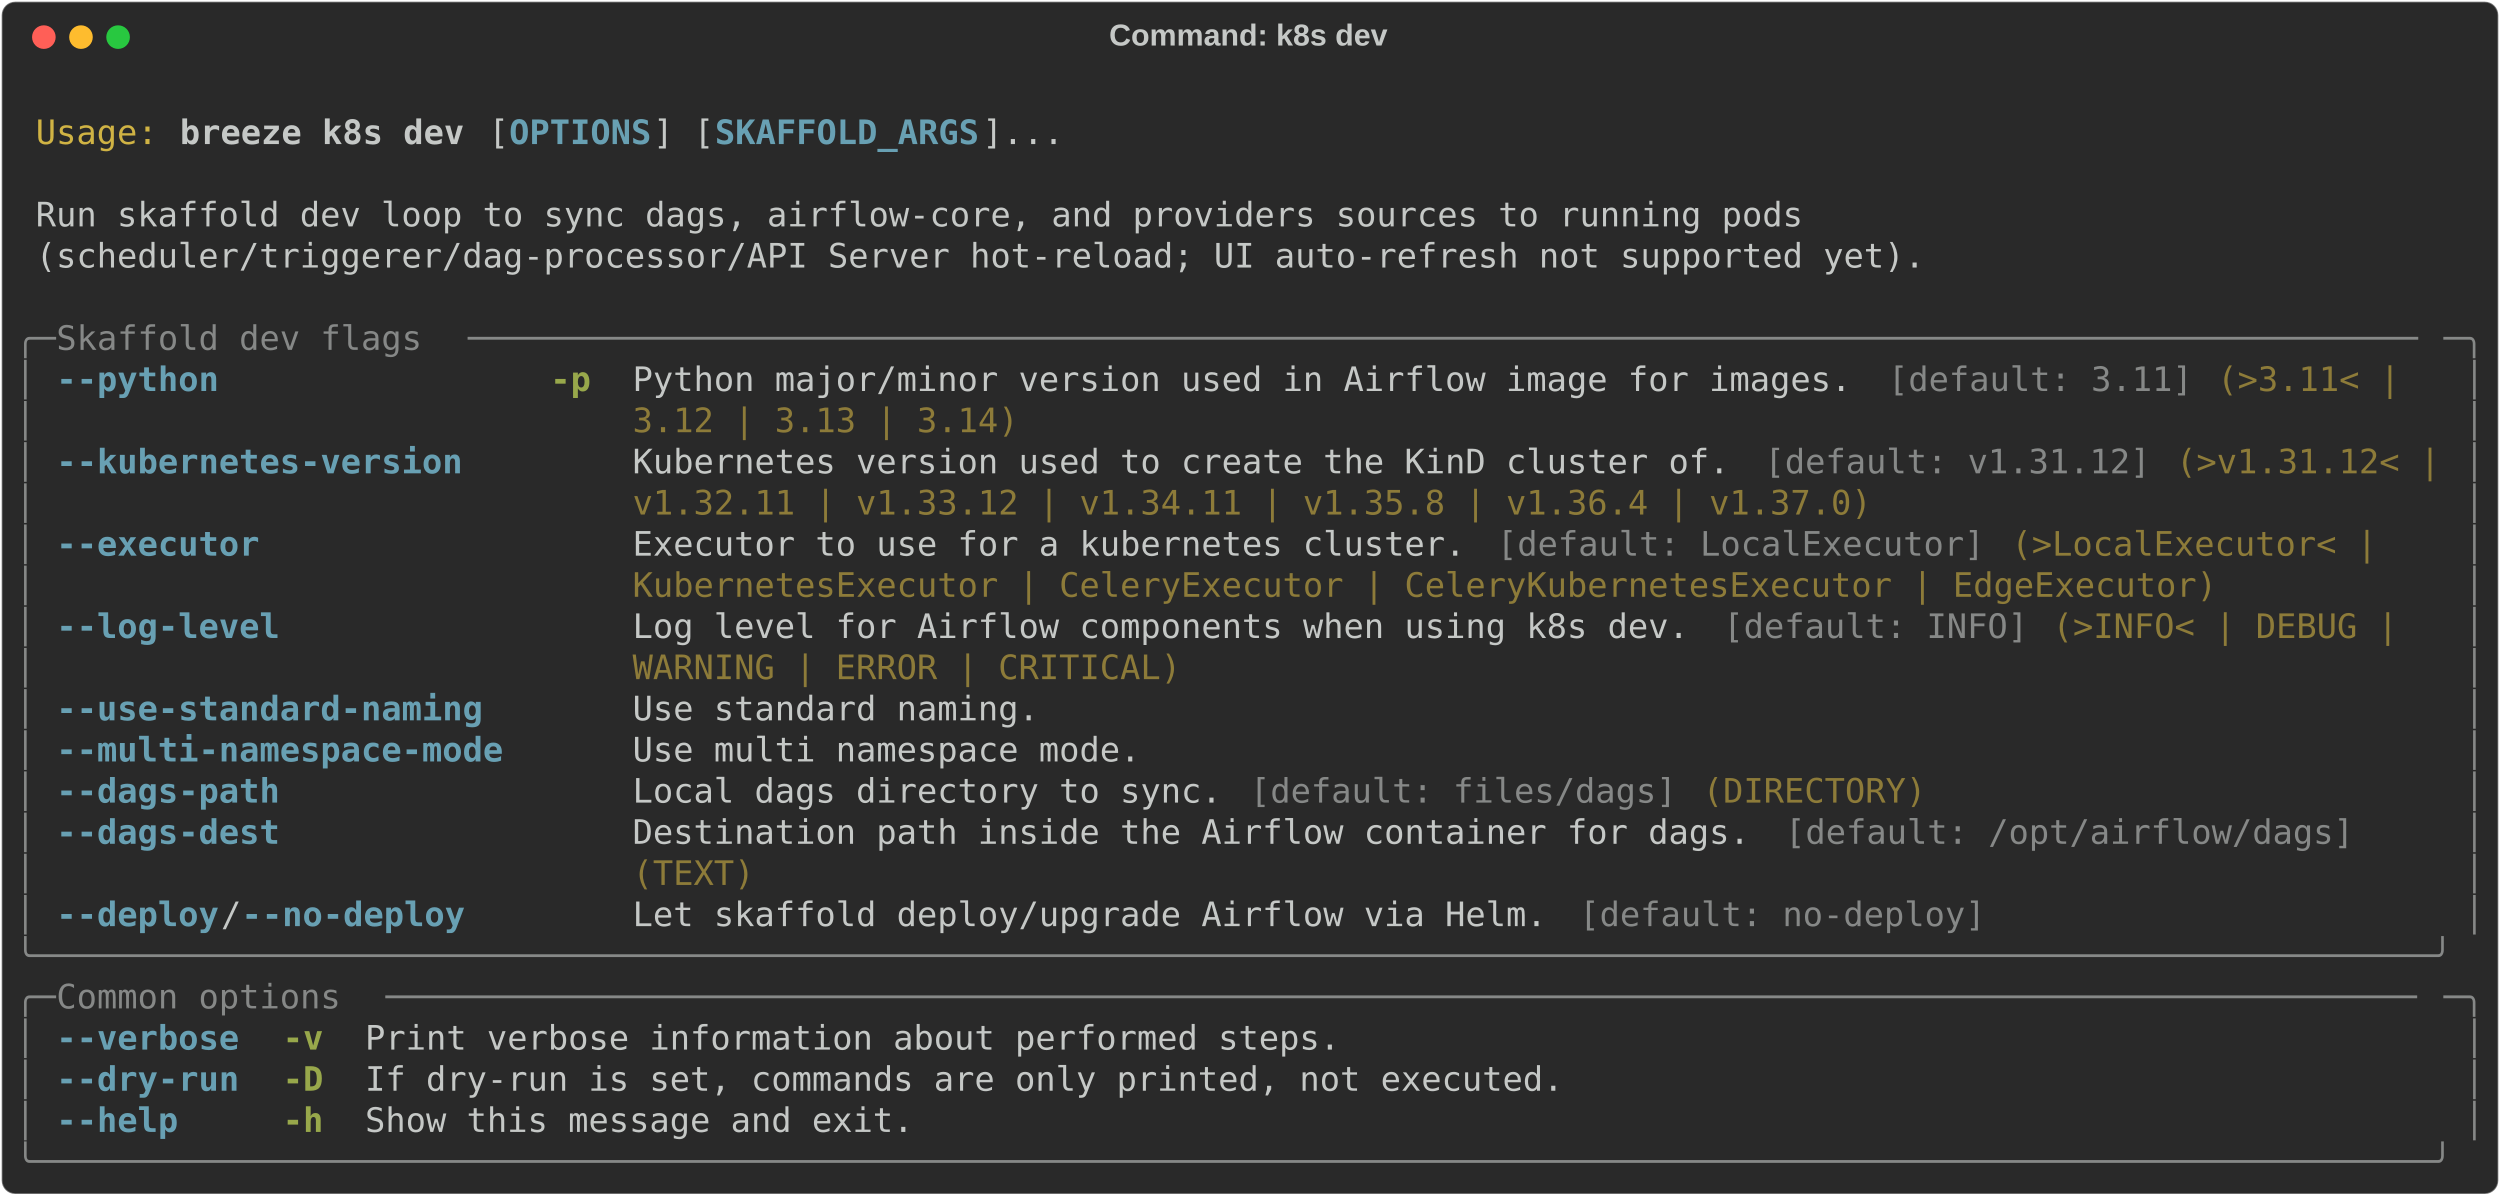
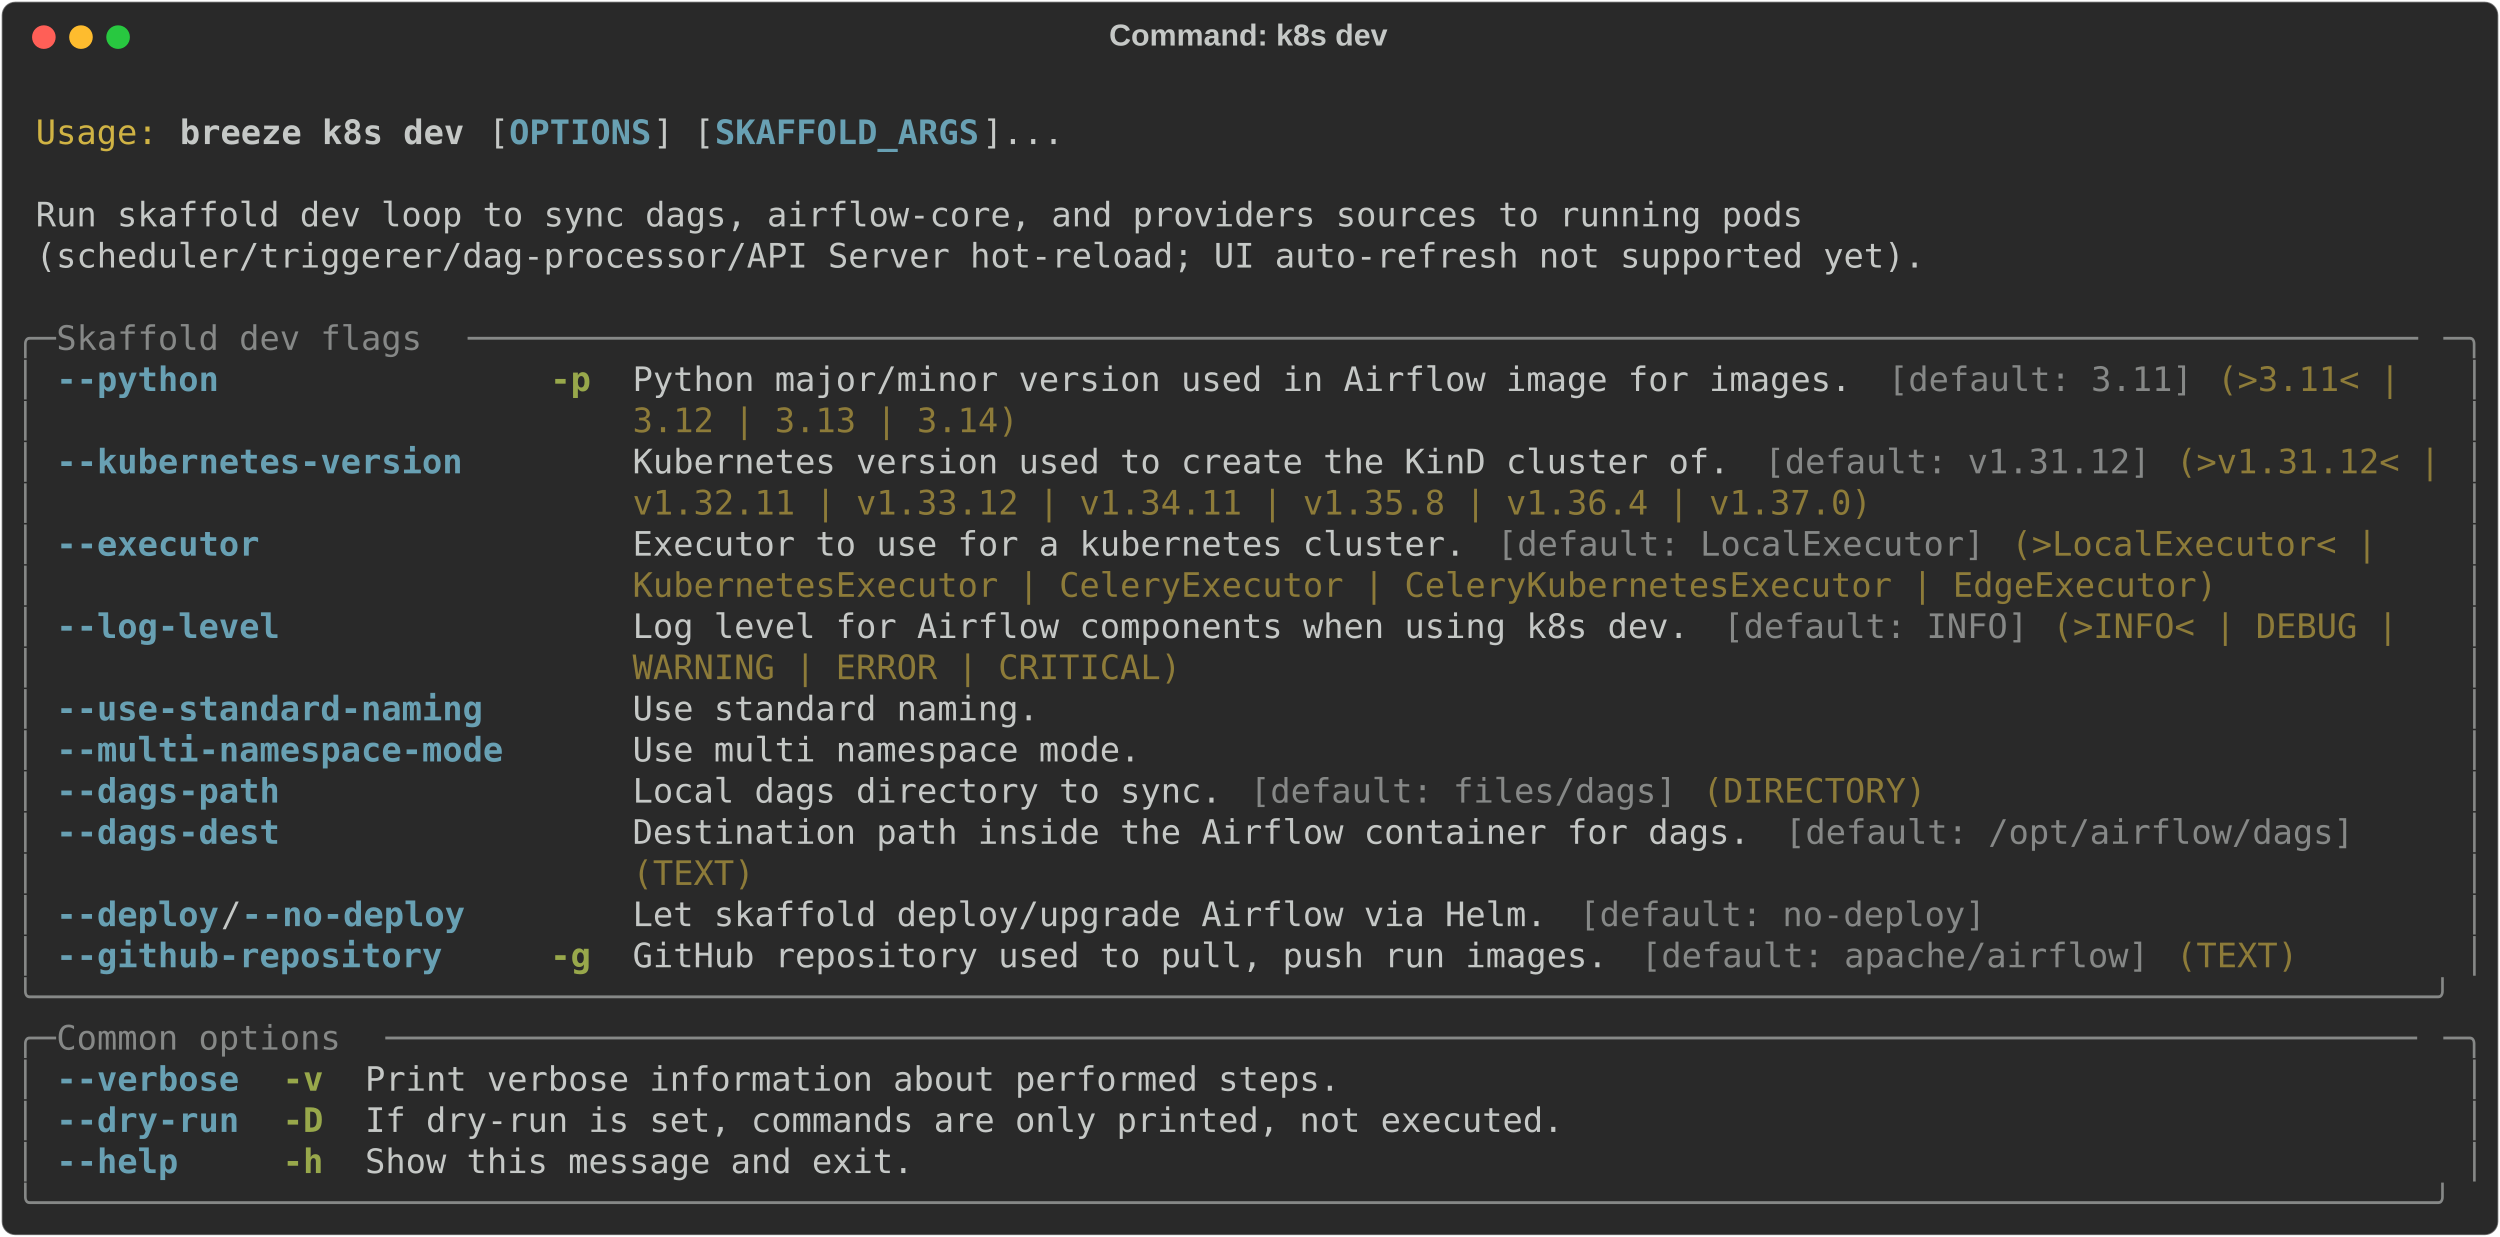
- <svg xmlns="http://www.w3.org/2000/svg" class="rich-terminal" viewBox="0 0 1482 708.8">
+ <svg xmlns="http://www.w3.org/2000/svg" class="rich-terminal" viewBox="0 0 1482 733.2">
  <style>

    @font-face {
        font-family: "Fira Code";
        src: local("FiraCode-Regular"),
                url("https://cdnjs.cloudflare.com/ajax/libs/firacode/6.2.0/woff2/FiraCode-Regular.woff2") format("woff2"),
                url("https://cdnjs.cloudflare.com/ajax/libs/firacode/6.2.0/woff/FiraCode-Regular.woff") format("woff");
        font-style: normal;
        font-weight: 400;
    }
    @font-face {
        font-family: "Fira Code";
        src: local("FiraCode-Bold"),
                url("https://cdnjs.cloudflare.com/ajax/libs/firacode/6.2.0/woff2/FiraCode-Bold.woff2") format("woff2"),
                url("https://cdnjs.cloudflare.com/ajax/libs/firacode/6.2.0/woff/FiraCode-Bold.woff") format("woff");
        font-style: bold;
        font-weight: 700;
    }

    .breeze-k8s-dev-matrix {
        font-family: Fira Code, monospace;
        font-size: 20px;
        line-height: 24.4px;
        font-variant-east-asian: full-width;
    }

    .breeze-k8s-dev-title {
        font-size: 18px;
        font-weight: bold;
        font-family: arial;
    }

    .breeze-k8s-dev-r1 { fill: #c5c8c6 }
.breeze-k8s-dev-r2 { fill: #d0b344 }
.breeze-k8s-dev-r3 { fill: #c5c8c6;font-weight: bold }
.breeze-k8s-dev-r4 { fill: #68a0b3;font-weight: bold }
.breeze-k8s-dev-r5 { fill: #868887 }
.breeze-k8s-dev-r6 { fill: #98a84b;font-weight: bold }
.breeze-k8s-dev-r7 { fill: #8d7b39 }
    </style>
  <defs>
    <clipPath id="breeze-k8s-dev-clip-terminal">
-       <rect x="0" y="0" width="1463.0" height="657.8" />
+       <rect x="0" y="0" width="1463.0" height="682.2" />
    </clipPath>
    <clipPath id="breeze-k8s-dev-line-0">
      <rect x="0" y="1.5" width="1464" height="24.65" />
    </clipPath>
    <clipPath id="breeze-k8s-dev-line-1">
      <rect x="0" y="25.9" width="1464" height="24.65" />
    </clipPath>
    <clipPath id="breeze-k8s-dev-line-2">
      <rect x="0" y="50.3" width="1464" height="24.65" />
    </clipPath>
    <clipPath id="breeze-k8s-dev-line-3">
      <rect x="0" y="74.7" width="1464" height="24.65" />
    </clipPath>
    <clipPath id="breeze-k8s-dev-line-4">
      <rect x="0" y="99.1" width="1464" height="24.65" />
    </clipPath>
    <clipPath id="breeze-k8s-dev-line-5">
      <rect x="0" y="123.5" width="1464" height="24.65" />
    </clipPath>
    <clipPath id="breeze-k8s-dev-line-6">
      <rect x="0" y="147.9" width="1464" height="24.65" />
    </clipPath>
    <clipPath id="breeze-k8s-dev-line-7">
      <rect x="0" y="172.3" width="1464" height="24.65" />
    </clipPath>
    <clipPath id="breeze-k8s-dev-line-8">
      <rect x="0" y="196.7" width="1464" height="24.65" />
    </clipPath>
    <clipPath id="breeze-k8s-dev-line-9">
      <rect x="0" y="221.1" width="1464" height="24.65" />
    </clipPath>
    <clipPath id="breeze-k8s-dev-line-10">
      <rect x="0" y="245.5" width="1464" height="24.65" />
    </clipPath>
    <clipPath id="breeze-k8s-dev-line-11">
      <rect x="0" y="269.9" width="1464" height="24.65" />
    </clipPath>
    <clipPath id="breeze-k8s-dev-line-12">
      <rect x="0" y="294.3" width="1464" height="24.65" />
    </clipPath>
    <clipPath id="breeze-k8s-dev-line-13">
      <rect x="0" y="318.7" width="1464" height="24.65" />
    </clipPath>
    <clipPath id="breeze-k8s-dev-line-14">
      <rect x="0" y="343.1" width="1464" height="24.65" />
    </clipPath>
    <clipPath id="breeze-k8s-dev-line-15">
      <rect x="0" y="367.5" width="1464" height="24.65" />
    </clipPath>
    <clipPath id="breeze-k8s-dev-line-16">
      <rect x="0" y="391.9" width="1464" height="24.65" />
    </clipPath>
    <clipPath id="breeze-k8s-dev-line-17">
      <rect x="0" y="416.3" width="1464" height="24.65" />
    </clipPath>
    <clipPath id="breeze-k8s-dev-line-18">
      <rect x="0" y="440.7" width="1464" height="24.65" />
    </clipPath>
    <clipPath id="breeze-k8s-dev-line-19">
      <rect x="0" y="465.1" width="1464" height="24.65" />
    </clipPath>
    <clipPath id="breeze-k8s-dev-line-20">
      <rect x="0" y="489.5" width="1464" height="24.65" />
    </clipPath>
    <clipPath id="breeze-k8s-dev-line-21">
      <rect x="0" y="513.9" width="1464" height="24.65" />
    </clipPath>
    <clipPath id="breeze-k8s-dev-line-22">
      <rect x="0" y="538.3" width="1464" height="24.65" />
    </clipPath>
    <clipPath id="breeze-k8s-dev-line-23">
      <rect x="0" y="562.7" width="1464" height="24.65" />
    </clipPath>
    <clipPath id="breeze-k8s-dev-line-24">
      <rect x="0" y="587.1" width="1464" height="24.65" />
    </clipPath>
    <clipPath id="breeze-k8s-dev-line-25">
      <rect x="0" y="611.5" width="1464" height="24.65" />
    </clipPath>
+     <clipPath id="breeze-k8s-dev-line-26">
+       <rect x="0" y="635.9" width="1464" height="24.65" />
+     </clipPath>
  </defs>
-   <rect fill="#292929" stroke="rgba(255,255,255,0.35)" stroke-width="1" x="1" y="1" width="1480" height="706.8" rx="8" />
+   <rect fill="#292929" stroke="rgba(255,255,255,0.35)" stroke-width="1" x="1" y="1" width="1480" height="731.2" rx="8" />
  <text class="breeze-k8s-dev-title" fill="#c5c8c6" text-anchor="middle" x="740" y="27">Command: k8s dev</text>
  <g transform="translate(26,22)">
    <circle cx="0" cy="0" r="7" fill="#ff5f57" />
    <circle cx="22" cy="0" r="7" fill="#febc2e" />
    <circle cx="44" cy="0" r="7" fill="#28c840" />
  </g>
  <g transform="translate(9, 41)" clip-path="url(#breeze-k8s-dev-clip-terminal)">
    <g class="breeze-k8s-dev-matrix">
      <text class="breeze-k8s-dev-r1" x="1464" y="20" textLength="12.2" clip-path="url(#breeze-k8s-dev-line-0)">
</text>
      <text class="breeze-k8s-dev-r2" x="12.2" y="44.4" textLength="73.2" clip-path="url(#breeze-k8s-dev-line-1)">Usage:</text>
      <text class="breeze-k8s-dev-r3" x="97.6" y="44.4" textLength="170.8" clip-path="url(#breeze-k8s-dev-line-1)">breeze k8s dev</text>
      <text class="breeze-k8s-dev-r1" x="280.6" y="44.4" textLength="12.2" clip-path="url(#breeze-k8s-dev-line-1)">[</text>
      <text class="breeze-k8s-dev-r4" x="292.8" y="44.4" textLength="85.4" clip-path="url(#breeze-k8s-dev-line-1)">OPTIONS</text>
      <text class="breeze-k8s-dev-r1" x="378.2" y="44.4" textLength="36.6" clip-path="url(#breeze-k8s-dev-line-1)">] [</text>
      <text class="breeze-k8s-dev-r4" x="414.8" y="44.4" textLength="158.6" clip-path="url(#breeze-k8s-dev-line-1)">SKAFFOLD_ARGS</text>
      <text class="breeze-k8s-dev-r1" x="573.4" y="44.4" textLength="48.8" clip-path="url(#breeze-k8s-dev-line-1)">]...</text>
      <text class="breeze-k8s-dev-r1" x="1464" y="44.4" textLength="12.2" clip-path="url(#breeze-k8s-dev-line-1)">
</text>
      <text class="breeze-k8s-dev-r1" x="1464" y="68.8" textLength="12.2" clip-path="url(#breeze-k8s-dev-line-2)">
</text>
      <text class="breeze-k8s-dev-r1" x="12.2" y="93.2" textLength="1073.6" clip-path="url(#breeze-k8s-dev-line-3)">Run skaffold dev loop to sync dags, airflow-core, and providers sources to running pods </text>
      <text class="breeze-k8s-dev-r1" x="1464" y="93.2" textLength="12.2" clip-path="url(#breeze-k8s-dev-line-3)">
</text>
      <text class="breeze-k8s-dev-r1" x="12.2" y="117.6" textLength="1134.6" clip-path="url(#breeze-k8s-dev-line-4)">(scheduler/triggerer/dag-processor/API Server hot-reload; UI auto-refresh not supported yet).</text>
      <text class="breeze-k8s-dev-r1" x="1464" y="117.6" textLength="12.2" clip-path="url(#breeze-k8s-dev-line-4)">
</text>
      <text class="breeze-k8s-dev-r1" x="1464" y="142" textLength="12.2" clip-path="url(#breeze-k8s-dev-line-5)">
</text>
      <text class="breeze-k8s-dev-r5" x="0" y="166.4" textLength="24.4" clip-path="url(#breeze-k8s-dev-line-6)">╭─</text>
      <text class="breeze-k8s-dev-r5" x="24.4" y="166.4" textLength="244" clip-path="url(#breeze-k8s-dev-line-6)"> Skaffold dev flags </text>
      <text class="breeze-k8s-dev-r5" x="268.4" y="166.4" textLength="1171.2" clip-path="url(#breeze-k8s-dev-line-6)">────────────────────────────────────────────────────────────────────────────────────────────────</text>
      <text class="breeze-k8s-dev-r5" x="1439.6" y="166.4" textLength="24.4" clip-path="url(#breeze-k8s-dev-line-6)">─╮</text>
      <text class="breeze-k8s-dev-r1" x="1464" y="166.4" textLength="12.2" clip-path="url(#breeze-k8s-dev-line-6)">
</text>
      <text class="breeze-k8s-dev-r5" x="0" y="190.8" textLength="12.2" clip-path="url(#breeze-k8s-dev-line-7)">│</text>
      <text class="breeze-k8s-dev-r4" x="24.4" y="190.8" textLength="268.4" clip-path="url(#breeze-k8s-dev-line-7)">--python              </text>
      <text class="breeze-k8s-dev-r6" x="317.2" y="190.8" textLength="24.4" clip-path="url(#breeze-k8s-dev-line-7)">-p</text>
      <text class="breeze-k8s-dev-r1" x="366" y="190.8" textLength="744.2" clip-path="url(#breeze-k8s-dev-line-7)">Python major/minor version used in Airflow image for images. </text>
      <text class="breeze-k8s-dev-r5" x="1110.2" y="190.8" textLength="183" clip-path="url(#breeze-k8s-dev-line-7)">[default: 3.11]</text>
      <text class="breeze-k8s-dev-r7" x="1305.4" y="190.8" textLength="122" clip-path="url(#breeze-k8s-dev-line-7)">(&gt;3.11&lt; | </text>
      <text class="breeze-k8s-dev-r5" x="1451.8" y="190.8" textLength="12.2" clip-path="url(#breeze-k8s-dev-line-7)">│</text>
      <text class="breeze-k8s-dev-r1" x="1464" y="190.8" textLength="12.2" clip-path="url(#breeze-k8s-dev-line-7)">
</text>
      <text class="breeze-k8s-dev-r5" x="0" y="215.2" textLength="12.2" clip-path="url(#breeze-k8s-dev-line-8)">│</text>
      <text class="breeze-k8s-dev-r7" x="366" y="215.2" textLength="231.8" clip-path="url(#breeze-k8s-dev-line-8)">3.12 | 3.13 | 3.14)</text>
      <text class="breeze-k8s-dev-r5" x="1451.8" y="215.2" textLength="12.2" clip-path="url(#breeze-k8s-dev-line-8)">│</text>
      <text class="breeze-k8s-dev-r1" x="1464" y="215.2" textLength="12.2" clip-path="url(#breeze-k8s-dev-line-8)">
</text>
      <text class="breeze-k8s-dev-r5" x="0" y="239.6" textLength="12.2" clip-path="url(#breeze-k8s-dev-line-9)">│</text>
      <text class="breeze-k8s-dev-r4" x="24.4" y="239.6" textLength="268.4" clip-path="url(#breeze-k8s-dev-line-9)">--kubernetes-version  </text>
      <text class="breeze-k8s-dev-r1" x="366" y="239.6" textLength="671" clip-path="url(#breeze-k8s-dev-line-9)">Kubernetes version used to create the KinD cluster of. </text>
      <text class="breeze-k8s-dev-r5" x="1037" y="239.6" textLength="231.8" clip-path="url(#breeze-k8s-dev-line-9)">[default: v1.31.12]</text>
      <text class="breeze-k8s-dev-r7" x="1281" y="239.6" textLength="158.6" clip-path="url(#breeze-k8s-dev-line-9)">(&gt;v1.31.12&lt; |</text>
      <text class="breeze-k8s-dev-r5" x="1451.8" y="239.6" textLength="12.2" clip-path="url(#breeze-k8s-dev-line-9)">│</text>
      <text class="breeze-k8s-dev-r1" x="1464" y="239.6" textLength="12.2" clip-path="url(#breeze-k8s-dev-line-9)">
</text>
      <text class="breeze-k8s-dev-r5" x="0" y="264" textLength="12.2" clip-path="url(#breeze-k8s-dev-line-10)">│</text>
      <text class="breeze-k8s-dev-r7" x="366" y="264" textLength="744.2" clip-path="url(#breeze-k8s-dev-line-10)">v1.32.11 | v1.33.12 | v1.34.11 | v1.35.8 | v1.36.4 | v1.37.0)</text>
      <text class="breeze-k8s-dev-r5" x="1451.8" y="264" textLength="12.2" clip-path="url(#breeze-k8s-dev-line-10)">│</text>
      <text class="breeze-k8s-dev-r1" x="1464" y="264" textLength="12.2" clip-path="url(#breeze-k8s-dev-line-10)">
</text>
      <text class="breeze-k8s-dev-r5" x="0" y="288.4" textLength="12.2" clip-path="url(#breeze-k8s-dev-line-11)">│</text>
      <text class="breeze-k8s-dev-r4" x="24.4" y="288.4" textLength="268.4" clip-path="url(#breeze-k8s-dev-line-11)">--executor            </text>
      <text class="breeze-k8s-dev-r1" x="366" y="288.4" textLength="512.4" clip-path="url(#breeze-k8s-dev-line-11)">Executor to use for a kubernetes cluster. </text>
      <text class="breeze-k8s-dev-r5" x="878.4" y="288.4" textLength="292.8" clip-path="url(#breeze-k8s-dev-line-11)">[default: LocalExecutor]</text>
      <text class="breeze-k8s-dev-r7" x="1183.4" y="288.4" textLength="231.8" clip-path="url(#breeze-k8s-dev-line-11)">(&gt;LocalExecutor&lt; | </text>
      <text class="breeze-k8s-dev-r5" x="1451.8" y="288.4" textLength="12.2" clip-path="url(#breeze-k8s-dev-line-11)">│</text>
      <text class="breeze-k8s-dev-r1" x="1464" y="288.4" textLength="12.2" clip-path="url(#breeze-k8s-dev-line-11)">
</text>
      <text class="breeze-k8s-dev-r5" x="0" y="312.8" textLength="12.2" clip-path="url(#breeze-k8s-dev-line-12)">│</text>
      <text class="breeze-k8s-dev-r7" x="366" y="312.8" textLength="951.6" clip-path="url(#breeze-k8s-dev-line-12)">KubernetesExecutor | CeleryExecutor | CeleryKubernetesExecutor | EdgeExecutor)</text>
      <text class="breeze-k8s-dev-r5" x="1451.8" y="312.8" textLength="12.2" clip-path="url(#breeze-k8s-dev-line-12)">│</text>
      <text class="breeze-k8s-dev-r1" x="1464" y="312.8" textLength="12.2" clip-path="url(#breeze-k8s-dev-line-12)">
</text>
      <text class="breeze-k8s-dev-r5" x="0" y="337.2" textLength="12.2" clip-path="url(#breeze-k8s-dev-line-13)">│</text>
      <text class="breeze-k8s-dev-r4" x="24.4" y="337.2" textLength="268.4" clip-path="url(#breeze-k8s-dev-line-13)">--log-level           </text>
      <text class="breeze-k8s-dev-r1" x="366" y="337.2" textLength="646.6" clip-path="url(#breeze-k8s-dev-line-13)">Log level for Airflow components when using k8s dev. </text>
      <text class="breeze-k8s-dev-r5" x="1012.6" y="337.2" textLength="183" clip-path="url(#breeze-k8s-dev-line-13)">[default: INFO]</text>
      <text class="breeze-k8s-dev-r7" x="1207.8" y="337.2" textLength="219.6" clip-path="url(#breeze-k8s-dev-line-13)">(&gt;INFO&lt; | DEBUG | </text>
      <text class="breeze-k8s-dev-r5" x="1451.8" y="337.2" textLength="12.2" clip-path="url(#breeze-k8s-dev-line-13)">│</text>
      <text class="breeze-k8s-dev-r1" x="1464" y="337.2" textLength="12.2" clip-path="url(#breeze-k8s-dev-line-13)">
</text>
      <text class="breeze-k8s-dev-r5" x="0" y="361.6" textLength="12.2" clip-path="url(#breeze-k8s-dev-line-14)">│</text>
      <text class="breeze-k8s-dev-r7" x="366" y="361.6" textLength="329.4" clip-path="url(#breeze-k8s-dev-line-14)">WARNING | ERROR | CRITICAL)</text>
      <text class="breeze-k8s-dev-r5" x="1451.8" y="361.6" textLength="12.2" clip-path="url(#breeze-k8s-dev-line-14)">│</text>
      <text class="breeze-k8s-dev-r1" x="1464" y="361.6" textLength="12.2" clip-path="url(#breeze-k8s-dev-line-14)">
</text>
      <text class="breeze-k8s-dev-r5" x="0" y="386" textLength="12.2" clip-path="url(#breeze-k8s-dev-line-15)">│</text>
      <text class="breeze-k8s-dev-r4" x="24.4" y="386" textLength="268.4" clip-path="url(#breeze-k8s-dev-line-15)">--use-standard-naming </text>
      <text class="breeze-k8s-dev-r1" x="366" y="386" textLength="244" clip-path="url(#breeze-k8s-dev-line-15)">Use standard naming.</text>
      <text class="breeze-k8s-dev-r5" x="1451.8" y="386" textLength="12.2" clip-path="url(#breeze-k8s-dev-line-15)">│</text>
      <text class="breeze-k8s-dev-r1" x="1464" y="386" textLength="12.2" clip-path="url(#breeze-k8s-dev-line-15)">
</text>
      <text class="breeze-k8s-dev-r5" x="0" y="410.4" textLength="12.2" clip-path="url(#breeze-k8s-dev-line-16)">│</text>
      <text class="breeze-k8s-dev-r4" x="24.4" y="410.4" textLength="268.4" clip-path="url(#breeze-k8s-dev-line-16)">--multi-namespace-mode</text>
      <text class="breeze-k8s-dev-r1" x="366" y="410.4" textLength="305" clip-path="url(#breeze-k8s-dev-line-16)">Use multi namespace mode.</text>
      <text class="breeze-k8s-dev-r5" x="1451.8" y="410.4" textLength="12.2" clip-path="url(#breeze-k8s-dev-line-16)">│</text>
      <text class="breeze-k8s-dev-r1" x="1464" y="410.4" textLength="12.2" clip-path="url(#breeze-k8s-dev-line-16)">
</text>
      <text class="breeze-k8s-dev-r5" x="0" y="434.8" textLength="12.2" clip-path="url(#breeze-k8s-dev-line-17)">│</text>
      <text class="breeze-k8s-dev-r4" x="24.4" y="434.8" textLength="268.4" clip-path="url(#breeze-k8s-dev-line-17)">--dags-path           </text>
      <text class="breeze-k8s-dev-r1" x="366" y="434.8" textLength="366" clip-path="url(#breeze-k8s-dev-line-17)">Local dags directory to sync. </text>
      <text class="breeze-k8s-dev-r5" x="732" y="434.8" textLength="256.2" clip-path="url(#breeze-k8s-dev-line-17)">[default: files/dags]</text>
      <text class="breeze-k8s-dev-r7" x="1000.4" y="434.8" textLength="134.2" clip-path="url(#breeze-k8s-dev-line-17)">(DIRECTORY)</text>
      <text class="breeze-k8s-dev-r5" x="1451.8" y="434.8" textLength="12.2" clip-path="url(#breeze-k8s-dev-line-17)">│</text>
      <text class="breeze-k8s-dev-r1" x="1464" y="434.8" textLength="12.2" clip-path="url(#breeze-k8s-dev-line-17)">
</text>
      <text class="breeze-k8s-dev-r5" x="0" y="459.2" textLength="12.2" clip-path="url(#breeze-k8s-dev-line-18)">│</text>
      <text class="breeze-k8s-dev-r4" x="24.4" y="459.2" textLength="268.4" clip-path="url(#breeze-k8s-dev-line-18)">--dags-dest           </text>
      <text class="breeze-k8s-dev-r1" x="366" y="459.2" textLength="683.2" clip-path="url(#breeze-k8s-dev-line-18)">Destination path inside the Airflow container for dags. </text>
      <text class="breeze-k8s-dev-r5" x="1049.2" y="459.2" textLength="341.6" clip-path="url(#breeze-k8s-dev-line-18)">[default: /opt/airflow/dags]</text>
      <text class="breeze-k8s-dev-r5" x="1451.8" y="459.2" textLength="12.2" clip-path="url(#breeze-k8s-dev-line-18)">│</text>
      <text class="breeze-k8s-dev-r1" x="1464" y="459.2" textLength="12.2" clip-path="url(#breeze-k8s-dev-line-18)">
</text>
      <text class="breeze-k8s-dev-r5" x="0" y="483.6" textLength="12.2" clip-path="url(#breeze-k8s-dev-line-19)">│</text>
      <text class="breeze-k8s-dev-r7" x="366" y="483.6" textLength="73.2" clip-path="url(#breeze-k8s-dev-line-19)">(TEXT)</text>
      <text class="breeze-k8s-dev-r5" x="1451.8" y="483.6" textLength="12.2" clip-path="url(#breeze-k8s-dev-line-19)">│</text>
      <text class="breeze-k8s-dev-r1" x="1464" y="483.6" textLength="12.2" clip-path="url(#breeze-k8s-dev-line-19)">
</text>
      <text class="breeze-k8s-dev-r5" x="0" y="508" textLength="12.2" clip-path="url(#breeze-k8s-dev-line-20)">│</text>
      <text class="breeze-k8s-dev-r4" x="24.4" y="508" textLength="97.6" clip-path="url(#breeze-k8s-dev-line-20)">--deploy</text>
      <text class="breeze-k8s-dev-r1" x="122" y="508" textLength="12.2" clip-path="url(#breeze-k8s-dev-line-20)">/</text>
      <text class="breeze-k8s-dev-r4" x="134.2" y="508" textLength="134.2" clip-path="url(#breeze-k8s-dev-line-20)">--no-deploy</text>
      <text class="breeze-k8s-dev-r1" x="366" y="508" textLength="561.2" clip-path="url(#breeze-k8s-dev-line-20)">Let skaffold deploy/upgrade Airflow via Helm. </text>
      <text class="breeze-k8s-dev-r5" x="927.2" y="508" textLength="244" clip-path="url(#breeze-k8s-dev-line-20)">[default: no-deploy]</text>
      <text class="breeze-k8s-dev-r5" x="1451.8" y="508" textLength="12.2" clip-path="url(#breeze-k8s-dev-line-20)">│</text>
      <text class="breeze-k8s-dev-r1" x="1464" y="508" textLength="12.2" clip-path="url(#breeze-k8s-dev-line-20)">
</text>
-       <text class="breeze-k8s-dev-r5" x="0" y="532.4" textLength="1464" clip-path="url(#breeze-k8s-dev-line-21)">╰──────────────────────────────────────────────────────────────────────────────────────────────────────────────────────╯</text>
+       <text class="breeze-k8s-dev-r5" x="0" y="532.4" textLength="12.2" clip-path="url(#breeze-k8s-dev-line-21)">│</text>
+       <text class="breeze-k8s-dev-r4" x="24.4" y="532.4" textLength="268.4" clip-path="url(#breeze-k8s-dev-line-21)">--github-repository   </text>
+       <text class="breeze-k8s-dev-r6" x="317.2" y="532.4" textLength="24.4" clip-path="url(#breeze-k8s-dev-line-21)">-g</text>
+       <text class="breeze-k8s-dev-r1" x="366" y="532.4" textLength="597.8" clip-path="url(#breeze-k8s-dev-line-21)">GitHub repository used to pull, push run images. </text>
+       <text class="breeze-k8s-dev-r5" x="963.8" y="532.4" textLength="305" clip-path="url(#breeze-k8s-dev-line-21)">[default: apache/airflow]</text>
+       <text class="breeze-k8s-dev-r7" x="1281" y="532.4" textLength="73.2" clip-path="url(#breeze-k8s-dev-line-21)">(TEXT)</text>
+       <text class="breeze-k8s-dev-r5" x="1451.8" y="532.4" textLength="12.2" clip-path="url(#breeze-k8s-dev-line-21)">│</text>
      <text class="breeze-k8s-dev-r1" x="1464" y="532.4" textLength="12.2" clip-path="url(#breeze-k8s-dev-line-21)">
</text>
-       <text class="breeze-k8s-dev-r5" x="0" y="556.8" textLength="24.4" clip-path="url(#breeze-k8s-dev-line-22)">╭─</text>
-       <text class="breeze-k8s-dev-r5" x="24.4" y="556.8" textLength="195.2" clip-path="url(#breeze-k8s-dev-line-22)"> Common options </text>
-       <text class="breeze-k8s-dev-r5" x="219.6" y="556.8" textLength="1220" clip-path="url(#breeze-k8s-dev-line-22)">────────────────────────────────────────────────────────────────────────────────────────────────────</text>
-       <text class="breeze-k8s-dev-r5" x="1439.6" y="556.8" textLength="24.4" clip-path="url(#breeze-k8s-dev-line-22)">─╮</text>
+       <text class="breeze-k8s-dev-r5" x="0" y="556.8" textLength="1464" clip-path="url(#breeze-k8s-dev-line-22)">╰──────────────────────────────────────────────────────────────────────────────────────────────────────────────────────╯</text>
      <text class="breeze-k8s-dev-r1" x="1464" y="556.8" textLength="12.2" clip-path="url(#breeze-k8s-dev-line-22)">
</text>
-       <text class="breeze-k8s-dev-r5" x="0" y="581.2" textLength="12.2" clip-path="url(#breeze-k8s-dev-line-23)">│</text>
-       <text class="breeze-k8s-dev-r4" x="24.4" y="581.2" textLength="109.8" clip-path="url(#breeze-k8s-dev-line-23)">--verbose</text>
-       <text class="breeze-k8s-dev-r6" x="158.6" y="581.2" textLength="24.4" clip-path="url(#breeze-k8s-dev-line-23)">-v</text>
-       <text class="breeze-k8s-dev-r1" x="207.4" y="581.2" textLength="585.6" clip-path="url(#breeze-k8s-dev-line-23)">Print verbose information about performed steps.</text>
-       <text class="breeze-k8s-dev-r5" x="1451.8" y="581.2" textLength="12.2" clip-path="url(#breeze-k8s-dev-line-23)">│</text>
+       <text class="breeze-k8s-dev-r5" x="0" y="581.2" textLength="24.4" clip-path="url(#breeze-k8s-dev-line-23)">╭─</text>
+       <text class="breeze-k8s-dev-r5" x="24.4" y="581.2" textLength="195.2" clip-path="url(#breeze-k8s-dev-line-23)"> Common options </text>
+       <text class="breeze-k8s-dev-r5" x="219.6" y="581.2" textLength="1220" clip-path="url(#breeze-k8s-dev-line-23)">────────────────────────────────────────────────────────────────────────────────────────────────────</text>
+       <text class="breeze-k8s-dev-r5" x="1439.6" y="581.2" textLength="24.4" clip-path="url(#breeze-k8s-dev-line-23)">─╮</text>
      <text class="breeze-k8s-dev-r1" x="1464" y="581.2" textLength="12.2" clip-path="url(#breeze-k8s-dev-line-23)">
</text>
      <text class="breeze-k8s-dev-r5" x="0" y="605.6" textLength="12.2" clip-path="url(#breeze-k8s-dev-line-24)">│</text>
-       <text class="breeze-k8s-dev-r4" x="24.4" y="605.6" textLength="109.8" clip-path="url(#breeze-k8s-dev-line-24)">--dry-run</text>
-       <text class="breeze-k8s-dev-r6" x="158.6" y="605.6" textLength="24.4" clip-path="url(#breeze-k8s-dev-line-24)">-D</text>
-       <text class="breeze-k8s-dev-r1" x="207.4" y="605.6" textLength="719.8" clip-path="url(#breeze-k8s-dev-line-24)">If dry-run is set, commands are only printed, not executed.</text>
+       <text class="breeze-k8s-dev-r4" x="24.4" y="605.6" textLength="109.8" clip-path="url(#breeze-k8s-dev-line-24)">--verbose</text>
+       <text class="breeze-k8s-dev-r6" x="158.6" y="605.6" textLength="24.4" clip-path="url(#breeze-k8s-dev-line-24)">-v</text>
+       <text class="breeze-k8s-dev-r1" x="207.4" y="605.6" textLength="585.6" clip-path="url(#breeze-k8s-dev-line-24)">Print verbose information about performed steps.</text>
      <text class="breeze-k8s-dev-r5" x="1451.8" y="605.6" textLength="12.2" clip-path="url(#breeze-k8s-dev-line-24)">│</text>
      <text class="breeze-k8s-dev-r1" x="1464" y="605.6" textLength="12.2" clip-path="url(#breeze-k8s-dev-line-24)">
</text>
      <text class="breeze-k8s-dev-r5" x="0" y="630" textLength="12.2" clip-path="url(#breeze-k8s-dev-line-25)">│</text>
-       <text class="breeze-k8s-dev-r4" x="24.4" y="630" textLength="109.8" clip-path="url(#breeze-k8s-dev-line-25)">--help   </text>
-       <text class="breeze-k8s-dev-r6" x="158.6" y="630" textLength="24.4" clip-path="url(#breeze-k8s-dev-line-25)">-h</text>
-       <text class="breeze-k8s-dev-r1" x="207.4" y="630" textLength="329.4" clip-path="url(#breeze-k8s-dev-line-25)">Show this message and exit.</text>
+       <text class="breeze-k8s-dev-r4" x="24.4" y="630" textLength="109.8" clip-path="url(#breeze-k8s-dev-line-25)">--dry-run</text>
+       <text class="breeze-k8s-dev-r6" x="158.6" y="630" textLength="24.4" clip-path="url(#breeze-k8s-dev-line-25)">-D</text>
+       <text class="breeze-k8s-dev-r1" x="207.4" y="630" textLength="719.8" clip-path="url(#breeze-k8s-dev-line-25)">If dry-run is set, commands are only printed, not executed.</text>
      <text class="breeze-k8s-dev-r5" x="1451.8" y="630" textLength="12.2" clip-path="url(#breeze-k8s-dev-line-25)">│</text>
      <text class="breeze-k8s-dev-r1" x="1464" y="630" textLength="12.2" clip-path="url(#breeze-k8s-dev-line-25)">
</text>
-       <text class="breeze-k8s-dev-r5" x="0" y="654.4" textLength="1464" clip-path="url(#breeze-k8s-dev-line-26)">╰──────────────────────────────────────────────────────────────────────────────────────────────────────────────────────╯</text>
+       <text class="breeze-k8s-dev-r5" x="0" y="654.4" textLength="12.2" clip-path="url(#breeze-k8s-dev-line-26)">│</text>
+       <text class="breeze-k8s-dev-r4" x="24.4" y="654.4" textLength="109.8" clip-path="url(#breeze-k8s-dev-line-26)">--help   </text>
+       <text class="breeze-k8s-dev-r6" x="158.6" y="654.4" textLength="24.4" clip-path="url(#breeze-k8s-dev-line-26)">-h</text>
+       <text class="breeze-k8s-dev-r1" x="207.4" y="654.4" textLength="329.4" clip-path="url(#breeze-k8s-dev-line-26)">Show this message and exit.</text>
+       <text class="breeze-k8s-dev-r5" x="1451.8" y="654.4" textLength="12.2" clip-path="url(#breeze-k8s-dev-line-26)">│</text>
      <text class="breeze-k8s-dev-r1" x="1464" y="654.4" textLength="12.2" clip-path="url(#breeze-k8s-dev-line-26)">
+ </text>
+       <text class="breeze-k8s-dev-r5" x="0" y="678.8" textLength="1464" clip-path="url(#breeze-k8s-dev-line-27)">╰──────────────────────────────────────────────────────────────────────────────────────────────────────────────────────╯</text>
+       <text class="breeze-k8s-dev-r1" x="1464" y="678.8" textLength="12.2" clip-path="url(#breeze-k8s-dev-line-27)">
</text>
    </g>
  </g>
</svg>
